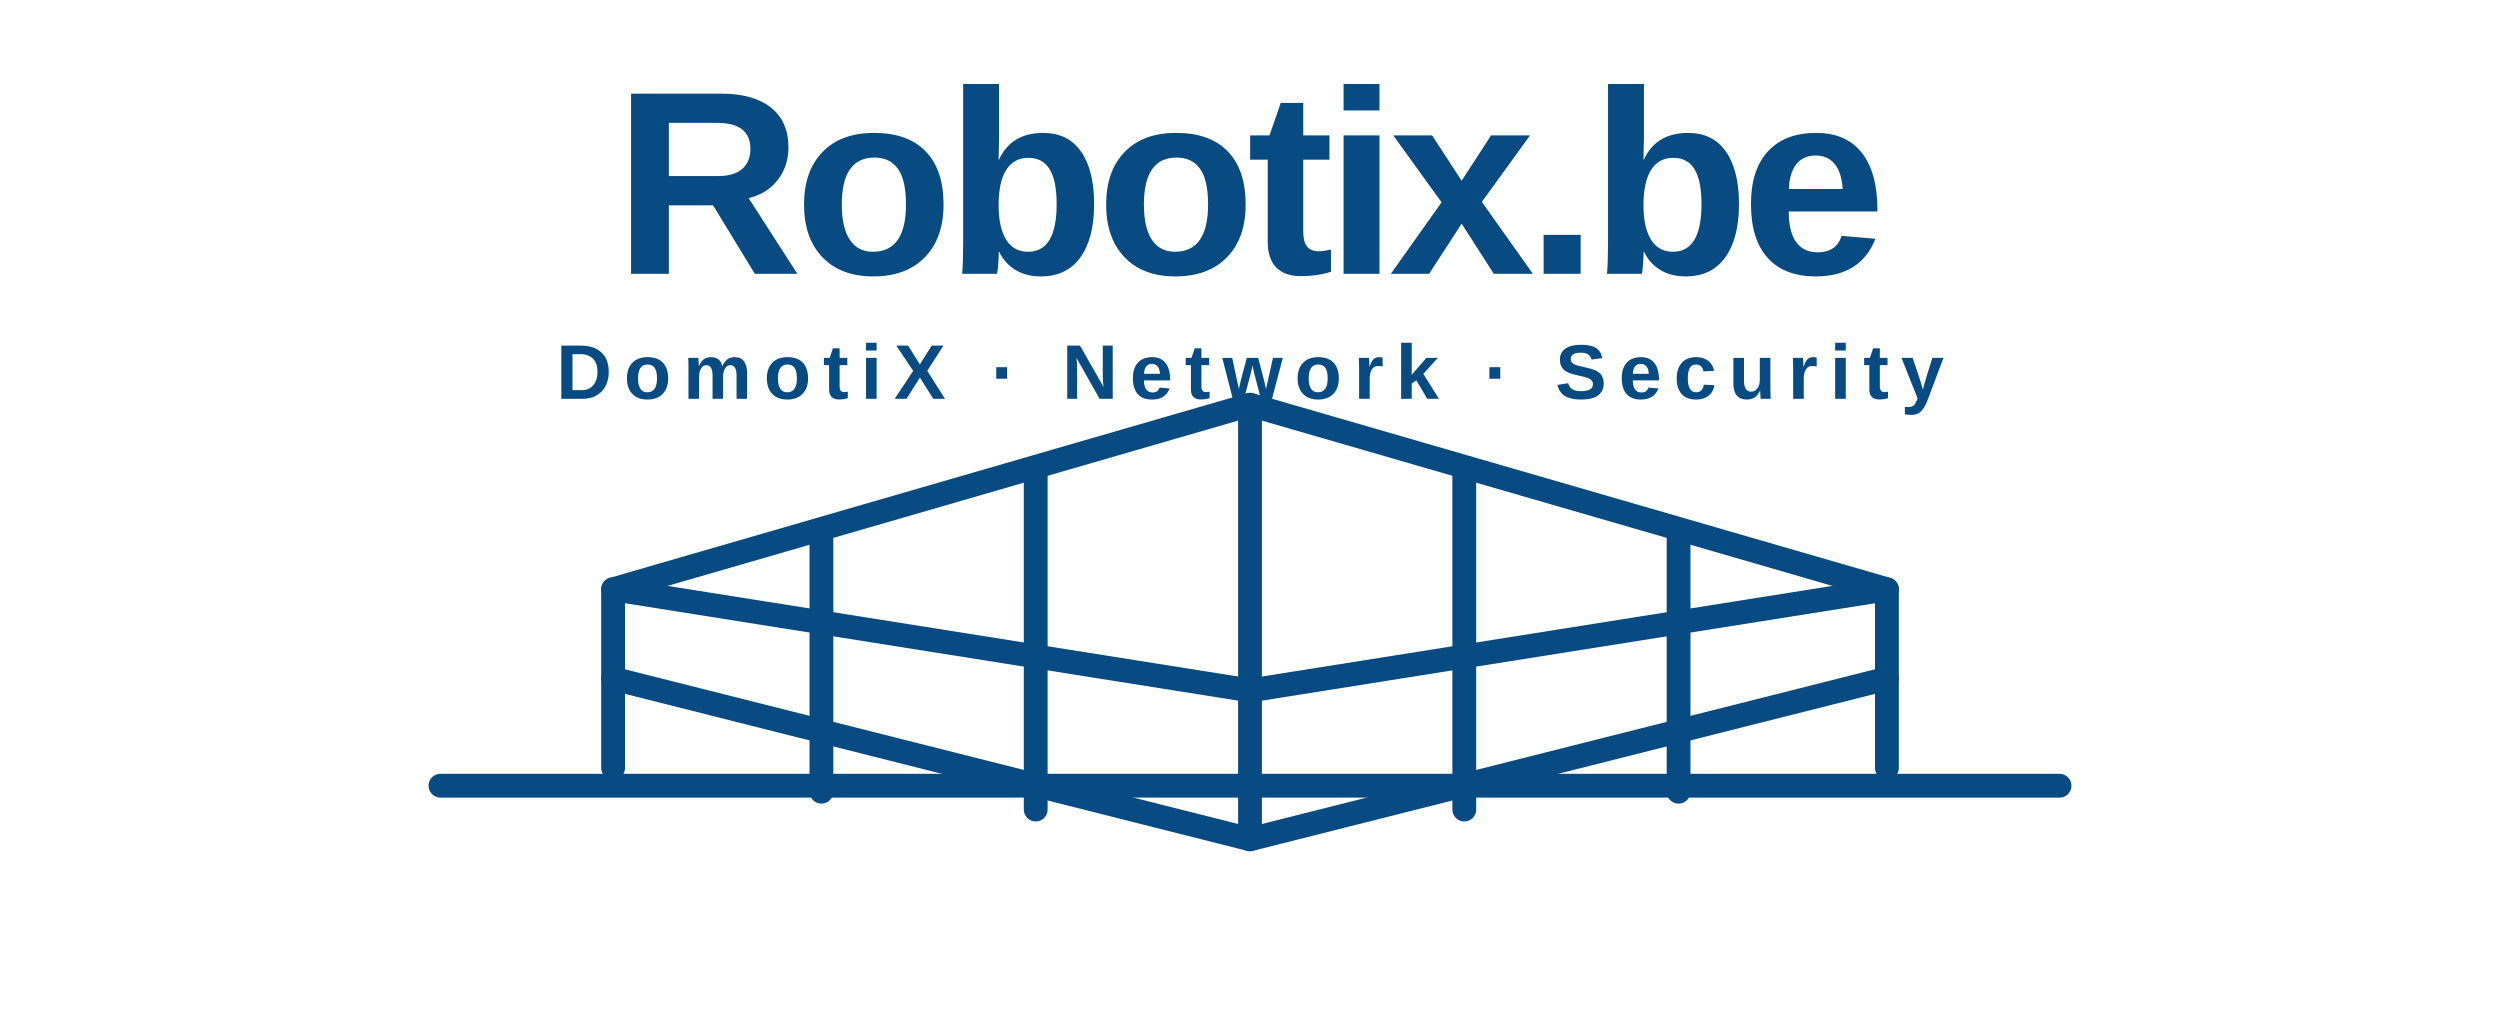
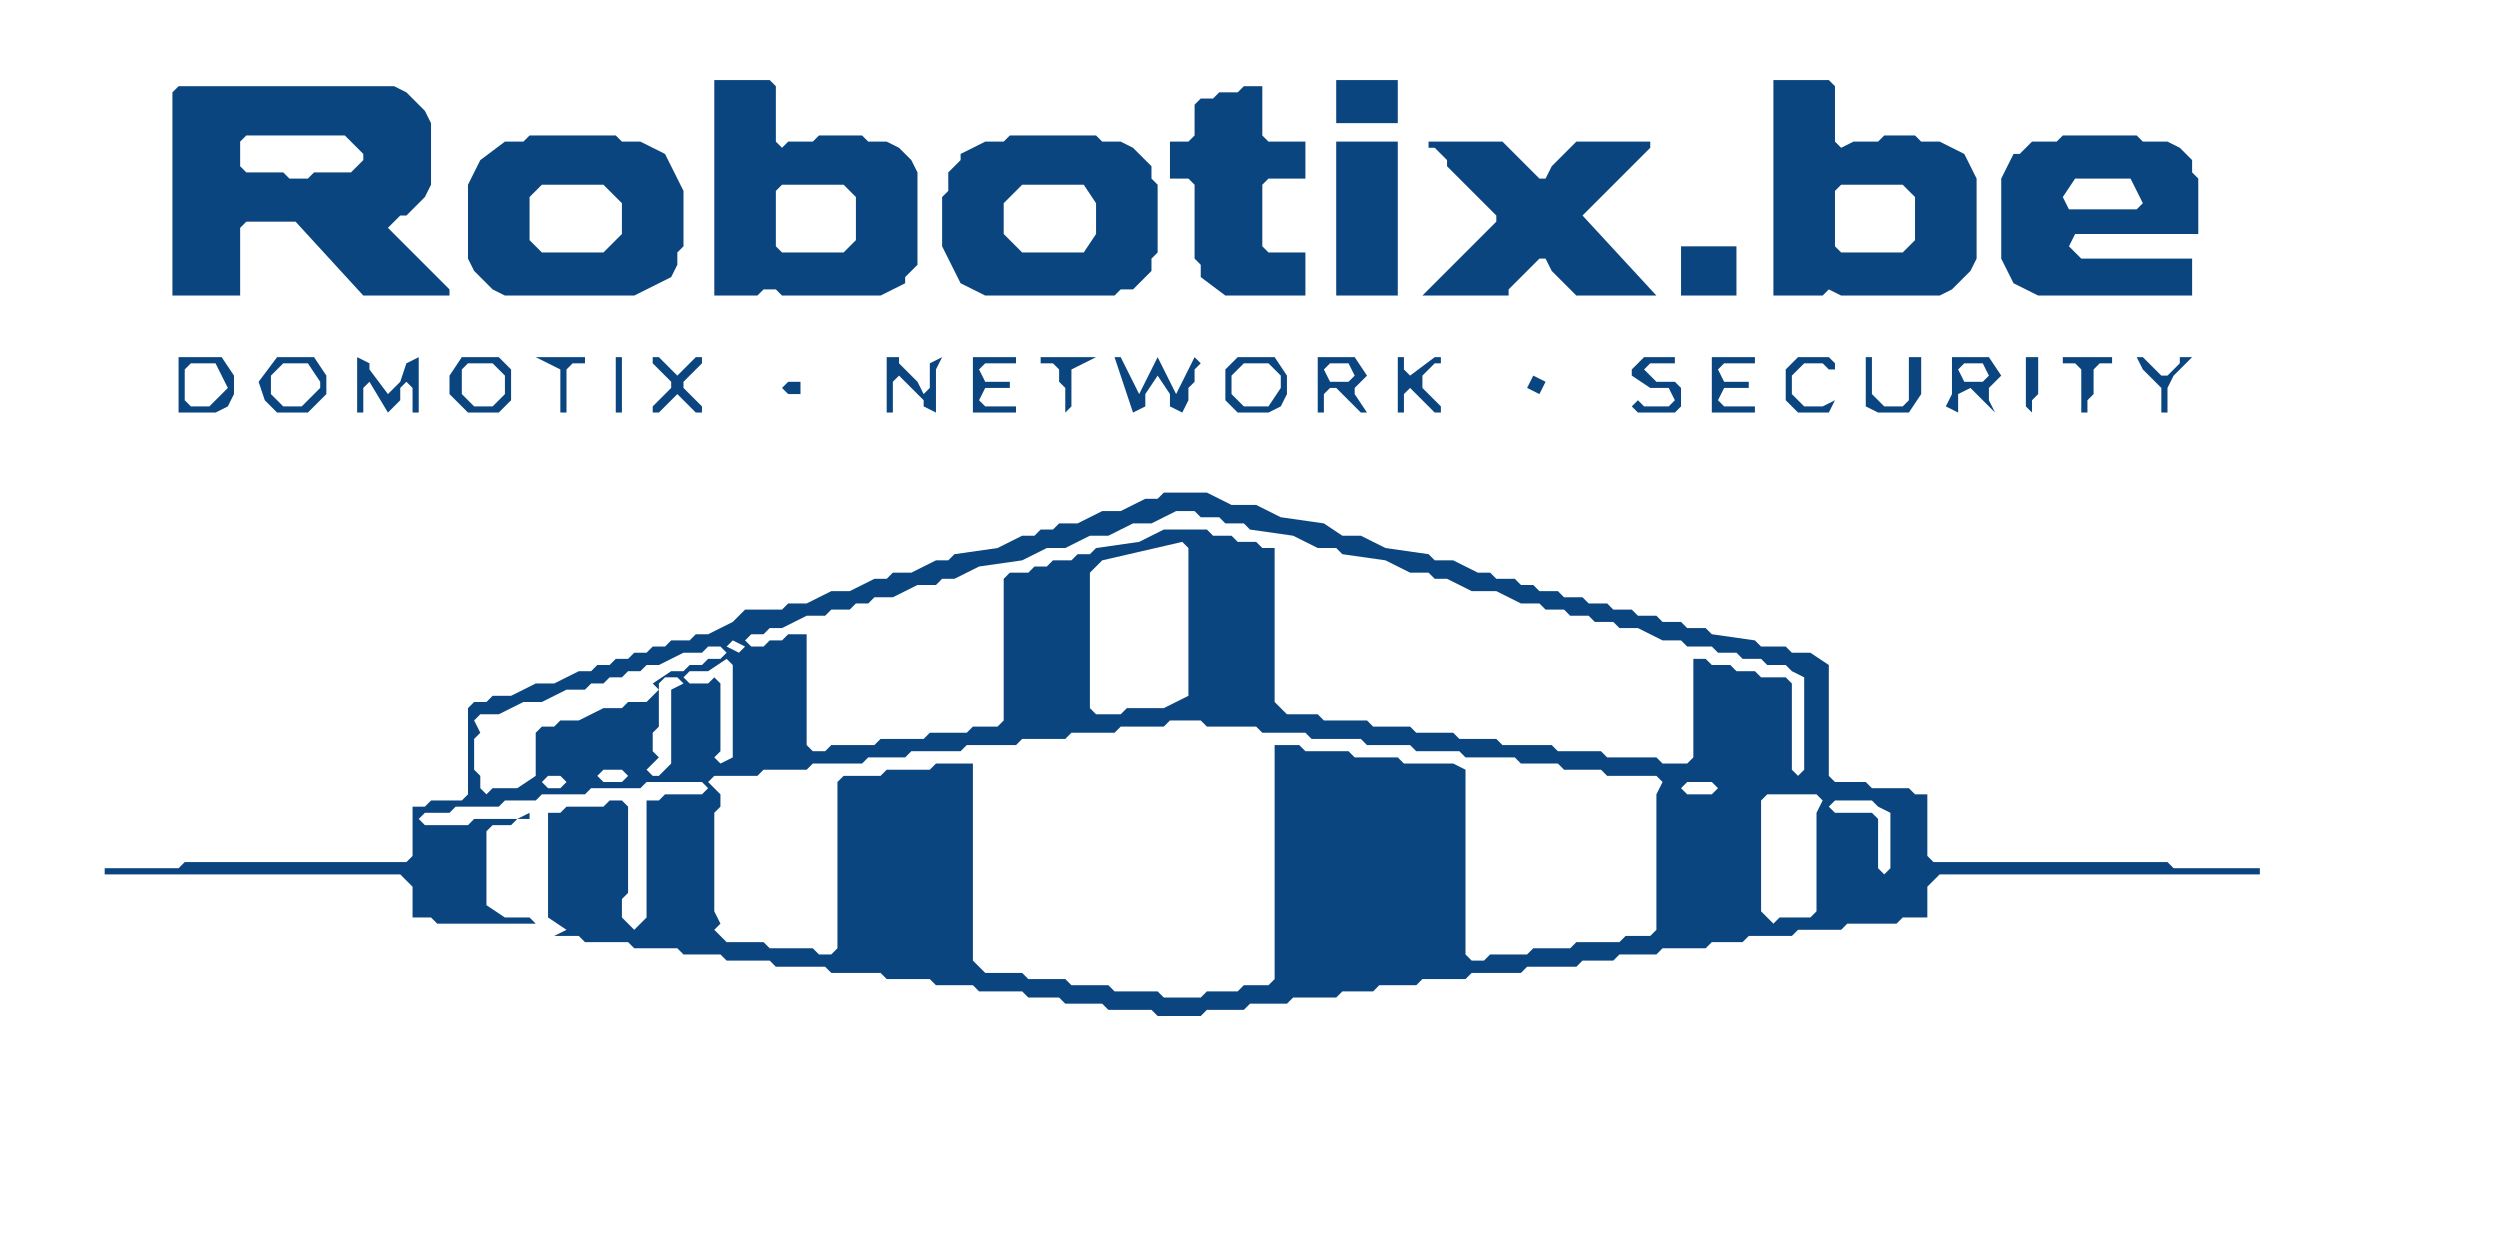
- <svg xmlns="http://www.w3.org/2000/svg" viewBox="0 0 420 170" role="img" aria-labelledby="title desc">
-   <g fill="#084a82">
-     <text x="210" y="46" text-anchor="middle" font-family="Arial, Helvetica, sans-serif" font-size="44" font-weight="800" letter-spacing="-1.5">Robotix.be</text>
-     <text x="210" y="67" text-anchor="middle" font-family="Arial, Helvetica, sans-serif" font-size="13" font-weight="600" letter-spacing="2">DomotiX · Network · Security</text>
-   </g>
-   <g fill="none" stroke="#084a82" stroke-width="4" stroke-linejoin="round" stroke-linecap="round">
-     <path d="M74 132h272" />
-     <path d="M103 129V99l107-31 107 31v30" />
-     <path d="M103 99l107 17 107-17" />
-     <path d="M138 89v44m36-54v57m72-57v57m36-47v44" />
-     <path d="M103 114l107 27 107-27" />
-     <path d="M210 68v73" />
-   </g>
+ <svg xmlns="http://www.w3.org/2000/svg" viewBox="0 0 406 204" role="img" aria-labelledby="t d">
+   <path fill="#0b457f" fill-rule="evenodd" d="M17,141 17,142 65,142 67,144 67,149 70,149 71,150 87,150 86,149 82,149 79,147 79,135 80,134 83,134 84,133 86,133 86,132 84,133 77,133 76,134 69,134 68,133 69,132 73,132 74,131 81,131 82,130 87,130 88,129 95,129 96,128 104,128 105,127 114,127 115,128 114,129 108,129 107,130 105,130 105,149 103,151 101,149 101,146 102,145 102,131 101,130 99,130 98,131 92,131 91,132 89,132 89,149 92,151 90,152 94,152 95,153 102,153 103,154 110,154 111,155 117,155 118,156 125,156 126,157 134,157 135,158 143,158 144,159 151,159 152,160 158,160 159,161 166,161 167,162 172,162 173,163 179,163 180,164 187,164 188,165 195,165 196,164 202,164 203,163 209,163 210,162 217,162 218,161 223,161 224,160 230,160 231,159 238,159 239,158 247,158 248,157 256,157 257,156 262,156 263,155 269,155 270,154 277,154 278,153 283,153 284,152 291,152 292,151 299,151 300,150 308,150 309,149 313,149 313,144 315,142 367,142 367,141 353,141 352,140 314,140 313,139 313,129 311,129 310,128 304,128 303,127 298,127 297,126 297,108 294,106 291,106 290,105 286,105 285,104 278,103 277,102 274,102 273,101 270,101 269,100 266,100 265,99 262,99 261,98 258,98 257,97 254,97 253,96 250,96 249,95 247,95 246,94 243,94 242,93 240,93 236,91 233,91 232,90 225,89 221,87 218,87 215,85 208,84 204,82 200,82 196,80 189,80 188,81 186,81 182,83 179,83 175,85 172,85 171,86 169,86 168,87 166,87 162,89 155,90 154,91 152,91 148,93 145,93 144,94 142,94 138,96 135,96 131,98 128,98 127,99 121,99 119,101 115,103 113,103 112,104 109,104 108,105 106,105 105,106 103,106 102,107 100,107 99,108 97,108 96,109 94,109 90,111 87,111 83,113 80,113 79,114 77,114 76,115 76,129 75,130 70,130 69,131 67,131 67,139 66,140 30,140 29,141Z M305,131 307,132 307,141 306,142 305,141 305,133 304,132Z M297,131 298,130 304,130 305,131 304,132 298,132Z M287,129 295,129 296,130 295,132 295,148 294,149 289,149 288,150 286,148 286,130Z M273,128 274,127 278,127 279,128 278,129 274,129Z M88,127 89,126 91,126 92,127 91,128 89,128Z M97,126 98,125 101,125 102,126 101,127 98,127Z M115,127 116,126 123,126 124,125 131,125 132,124 140,124 141,123 147,123 148,122 156,122 157,121 165,121 166,120 173,120 174,119 181,119 182,118 189,118 190,117 195,117 196,118 204,118 205,119 212,119 213,120 221,120 222,121 229,121 230,122 237,122 238,123 246,123 247,124 253,124 254,125 260,125 261,126 269,126 270,127 269,129 269,151 268,152 264,152 263,153 256,153 255,154 249,154 248,155 242,155 241,156 239,156 238,155 238,125 236,124 228,124 227,123 220,123 219,122 212,122 211,121 207,121 207,159 206,160 202,160 201,161 196,161 195,162 189,162 188,161 181,161 180,160 174,160 173,159 167,159 166,158 160,158 158,156 158,124 152,124 151,125 144,125 143,126 137,126 136,127 136,154 135,155 133,155 132,154 125,154 124,153 118,153 116,151 117,150 116,148 116,132 117,131 117,129Z M110,110 111,111 109,112 109,124 107,126 106,126 105,125 107,123 106,122 106,119 107,118 107,111 108,110Z M291,109 293,110 293,125 292,126 291,125 291,111 290,110Z M111,110 112,109 115,109 116,110 115,111 112,111Z M118,107 119,108 119,123 117,124 116,123 117,122 117,111 115,109Z M115,107 114,108 112,108 111,109 109,109 106,111 107,112 105,114 102,114 101,115 98,115 94,117 91,117 90,118 88,118 87,119 87,126 84,128 80,128 79,129 78,128 78,126 77,125 77,120 78,119 77,117 78,116 81,116 85,114 88,114 92,112 95,112 96,111 98,111 99,110 101,110 102,109 104,109 105,108 107,108 111,106 114,106Z M114,106 115,105 117,105 118,106 117,107 115,107Z M118,105 119,104 121,105 120,106Z M121,104 122,103 124,103 125,104 124,105 122,105Z M124,103 125,102 127,102 128,103 127,104 125,104Z M192,88 193,89 193,113 189,115 183,115 182,116 178,116 177,115 177,93 179,91Z M127,102 131,100 134,100 135,99 138,99 139,98 141,98 142,97 145,97 149,95 152,95 153,94 155,94 159,92 166,91 170,89 173,89 177,87 180,87 184,85 187,85 191,83 194,83 195,84 198,84 199,85 202,85 203,86 210,87 214,89 217,89 218,90 225,91 229,93 232,93 233,94 235,94 239,96 243,96 247,98 250,98 251,99 254,99 255,100 258,100 259,101 262,101 263,102 266,102 270,104 273,104 274,105 278,105 279,106 282,106 283,107 286,107 287,108 290,108 291,109 290,110 286,110 285,109 282,109 281,108 278,108 277,107 275,107 275,123 274,124 270,124 269,123 261,123 260,122 253,122 252,121 244,121 243,120 237,120 236,119 230,119 229,118 223,118 222,117 215,117 214,116 209,116 207,114 207,89 205,89 204,88 201,88 200,87 197,87 196,86 189,86 185,88 178,89 177,90 175,90 174,91 171,91 170,92 168,92 167,93 164,93 163,94 163,117 162,118 158,118 157,119 151,119 150,120 143,120 142,121 135,121 134,122 132,122 131,121 131,103 128,103Z M127,63 128,64 130,64 130,62 128,62Z M249,61 248,63 250,64 251,62Z M347,58 348,60 351,63 351,67 352,67 352,63 353,61 356,58 354,58 354,59 352,61 351,61 348,58Z M343,58 335,58 335,59 337,59 338,60 338,67 339,67 339,65 340,64 340,60 341,59 343,59Z M331,58 329,58 329,66 330,67 330,65 331,64Z M317,58 317,64 316,66 318,67 318,64 320,63 324,67 323,65 323,63 325,61 323,58Z M318,60 319,59 322,59 323,61 322,62 319,62Z M303,58 303,66 305,67 310,67 312,64 312,58 310,58 310,65 309,66 306,66 304,64 304,58Z M292,58 290,60 290,65 292,67 297,67 298,65 296,66 293,66 291,64 291,61 293,59 296,59 297,60 298,60 298,59 297,58Z M278,58 278,67 285,67 285,66 280,66 279,65 280,63 284,63 284,62 280,62 279,60 280,59 285,59 285,58Z M267,58 265,60 265,61 268,63 271,63 272,65 271,66 267,66 266,65 265,66 266,67 272,67 273,66 273,63 272,62 269,62 267,60 268,59 272,59 272,58Z M227,58 227,67 228,67 228,64 229,63 233,67 234,67 234,66 231,63 231,61 233,59 234,59 234,58 233,58 229,61 228,60 228,58Z M214,58 214,67 215,67 215,64 216,63 217,63 221,67 222,67 220,64 220,63 222,61 220,58Z M215,60 216,59 219,59 220,61 219,62 216,62Z M199,60 199,65 201,67 206,67 208,66 209,64 209,61 207,58 201,58Z M202,59 206,59 208,61 208,63 206,66 202,66 200,64 200,61Z M181,58 184,67 186,66 186,64 188,61 190,64 190,66 192,67 193,65 193,63 194,62 194,60 195,59 194,58 191,64 188,58 185,64 182,58Z M178,58 169,58 169,59 171,59 172,60 172,62 173,63 173,67 174,66 174,60Z M158,58 158,67 165,67 165,66 160,66 159,65 160,63 164,63 164,62 160,62 159,60 160,59 165,59 165,58Z M144,58 144,67 145,67 145,62 146,61 150,65 150,66 152,67 152,60 153,58 151,59 151,63 150,64 149,62 146,59 146,58Z M106,58 106,59 109,62 109,63 106,66 106,67 107,67 110,64 113,67 114,67 114,66 111,63 111,62 114,59 114,58 113,58 110,61 107,58Z M100,58 100,67 101,67 101,58Z M87,58 91,60 91,67 92,67 92,60 93,59 95,59 95,58Z M75,58 73,61 73,64 76,67 81,67 83,65 83,60 81,58Z M75,60 76,59 80,59 82,61 82,64 80,66 77,66 75,64Z M58,58 58,67 59,67 59,63 60,62 63,67 65,65 65,63 66,62 67,63 67,67 68,67 68,58 66,59 65,62 63,64 60,60 60,59Z M45,58 42,62 43,65 45,67 50,67 53,64 53,61 51,58Z M46,59 50,59 52,62 52,63 49,66 46,66 44,64 44,61Z M29,58 29,67 35,67 37,66 38,64 38,61 36,58Z M30,60 31,59 35,59 37,63 34,66 31,66 30,65Z M273,40 273,48 282,48 282,40Z M232,23 232,24 233,24 235,26 235,27 243,35 243,36 231,48 245,48 245,47 250,42 251,42 252,44 256,48 269,48 257,35 268,24 268,23 256,23 252,27 251,29 250,29 244,23Z M217,23 217,48 227,48 227,23Z M327,25 325,29 325,42 327,46 331,48 356,48 356,42 338,42 336,40 337,38 357,38 357,29 356,28 356,26 354,24 352,23 348,23 347,22 335,22 334,23 330,23 328,25Z M335,32 337,29 346,29 348,33 347,34 336,34Z M156,25 156,26 154,28 154,31 153,32 153,40 156,46 160,48 181,48 182,47 184,47 187,44 187,42 188,41 188,30 187,29 187,27 184,24 182,23 179,23 178,22 164,22 163,23 160,23Z M163,33 166,30 176,30 178,33 178,38 176,41 166,41 163,38Z M78,26 76,30 76,42 77,44 80,47 82,48 103,48 109,45 110,43 110,41 111,40 111,31 108,25 104,23 101,23 100,22 86,22 85,23 82,23Z M86,32 88,30 98,30 101,33 101,38 98,41 88,41 86,39Z M195,16 194,17 194,22 193,23 190,23 190,29 193,29 194,30 194,42 195,43 195,45 199,48 212,48 212,41 206,41 205,40 205,30 206,29 212,29 212,23 206,23 205,22 205,14 202,14 201,15 198,15 197,16Z M28,15 28,48 39,48 39,37 40,36 48,36 59,48 73,48 73,47 63,37 65,35 66,35 69,32 70,30 70,20 69,18 66,15 64,14 29,14Z M39,23 40,22 56,22 59,25 59,26 57,28 51,28 50,29 47,29 46,28 40,28 39,27Z M288,13 288,48 296,48 297,47 299,48 315,48 317,47 320,44 321,42 321,29 319,25 315,23 312,23 311,22 306,22 305,23 301,23 299,24 298,23 298,14 297,13Z M298,31 299,30 309,30 311,32 311,39 309,41 299,41 298,40Z M217,13 217,20 227,20 227,13Z M116,13 116,48 123,48 124,47 126,47 127,48 143,48 147,46 147,45 149,43 149,28 148,26 146,24 144,23 141,23 140,22 133,22 132,23 128,23 127,24 126,23 126,14 125,13Z M126,31 127,30 137,30 139,32 139,39 137,41 127,41 126,40Z" />
</svg>
